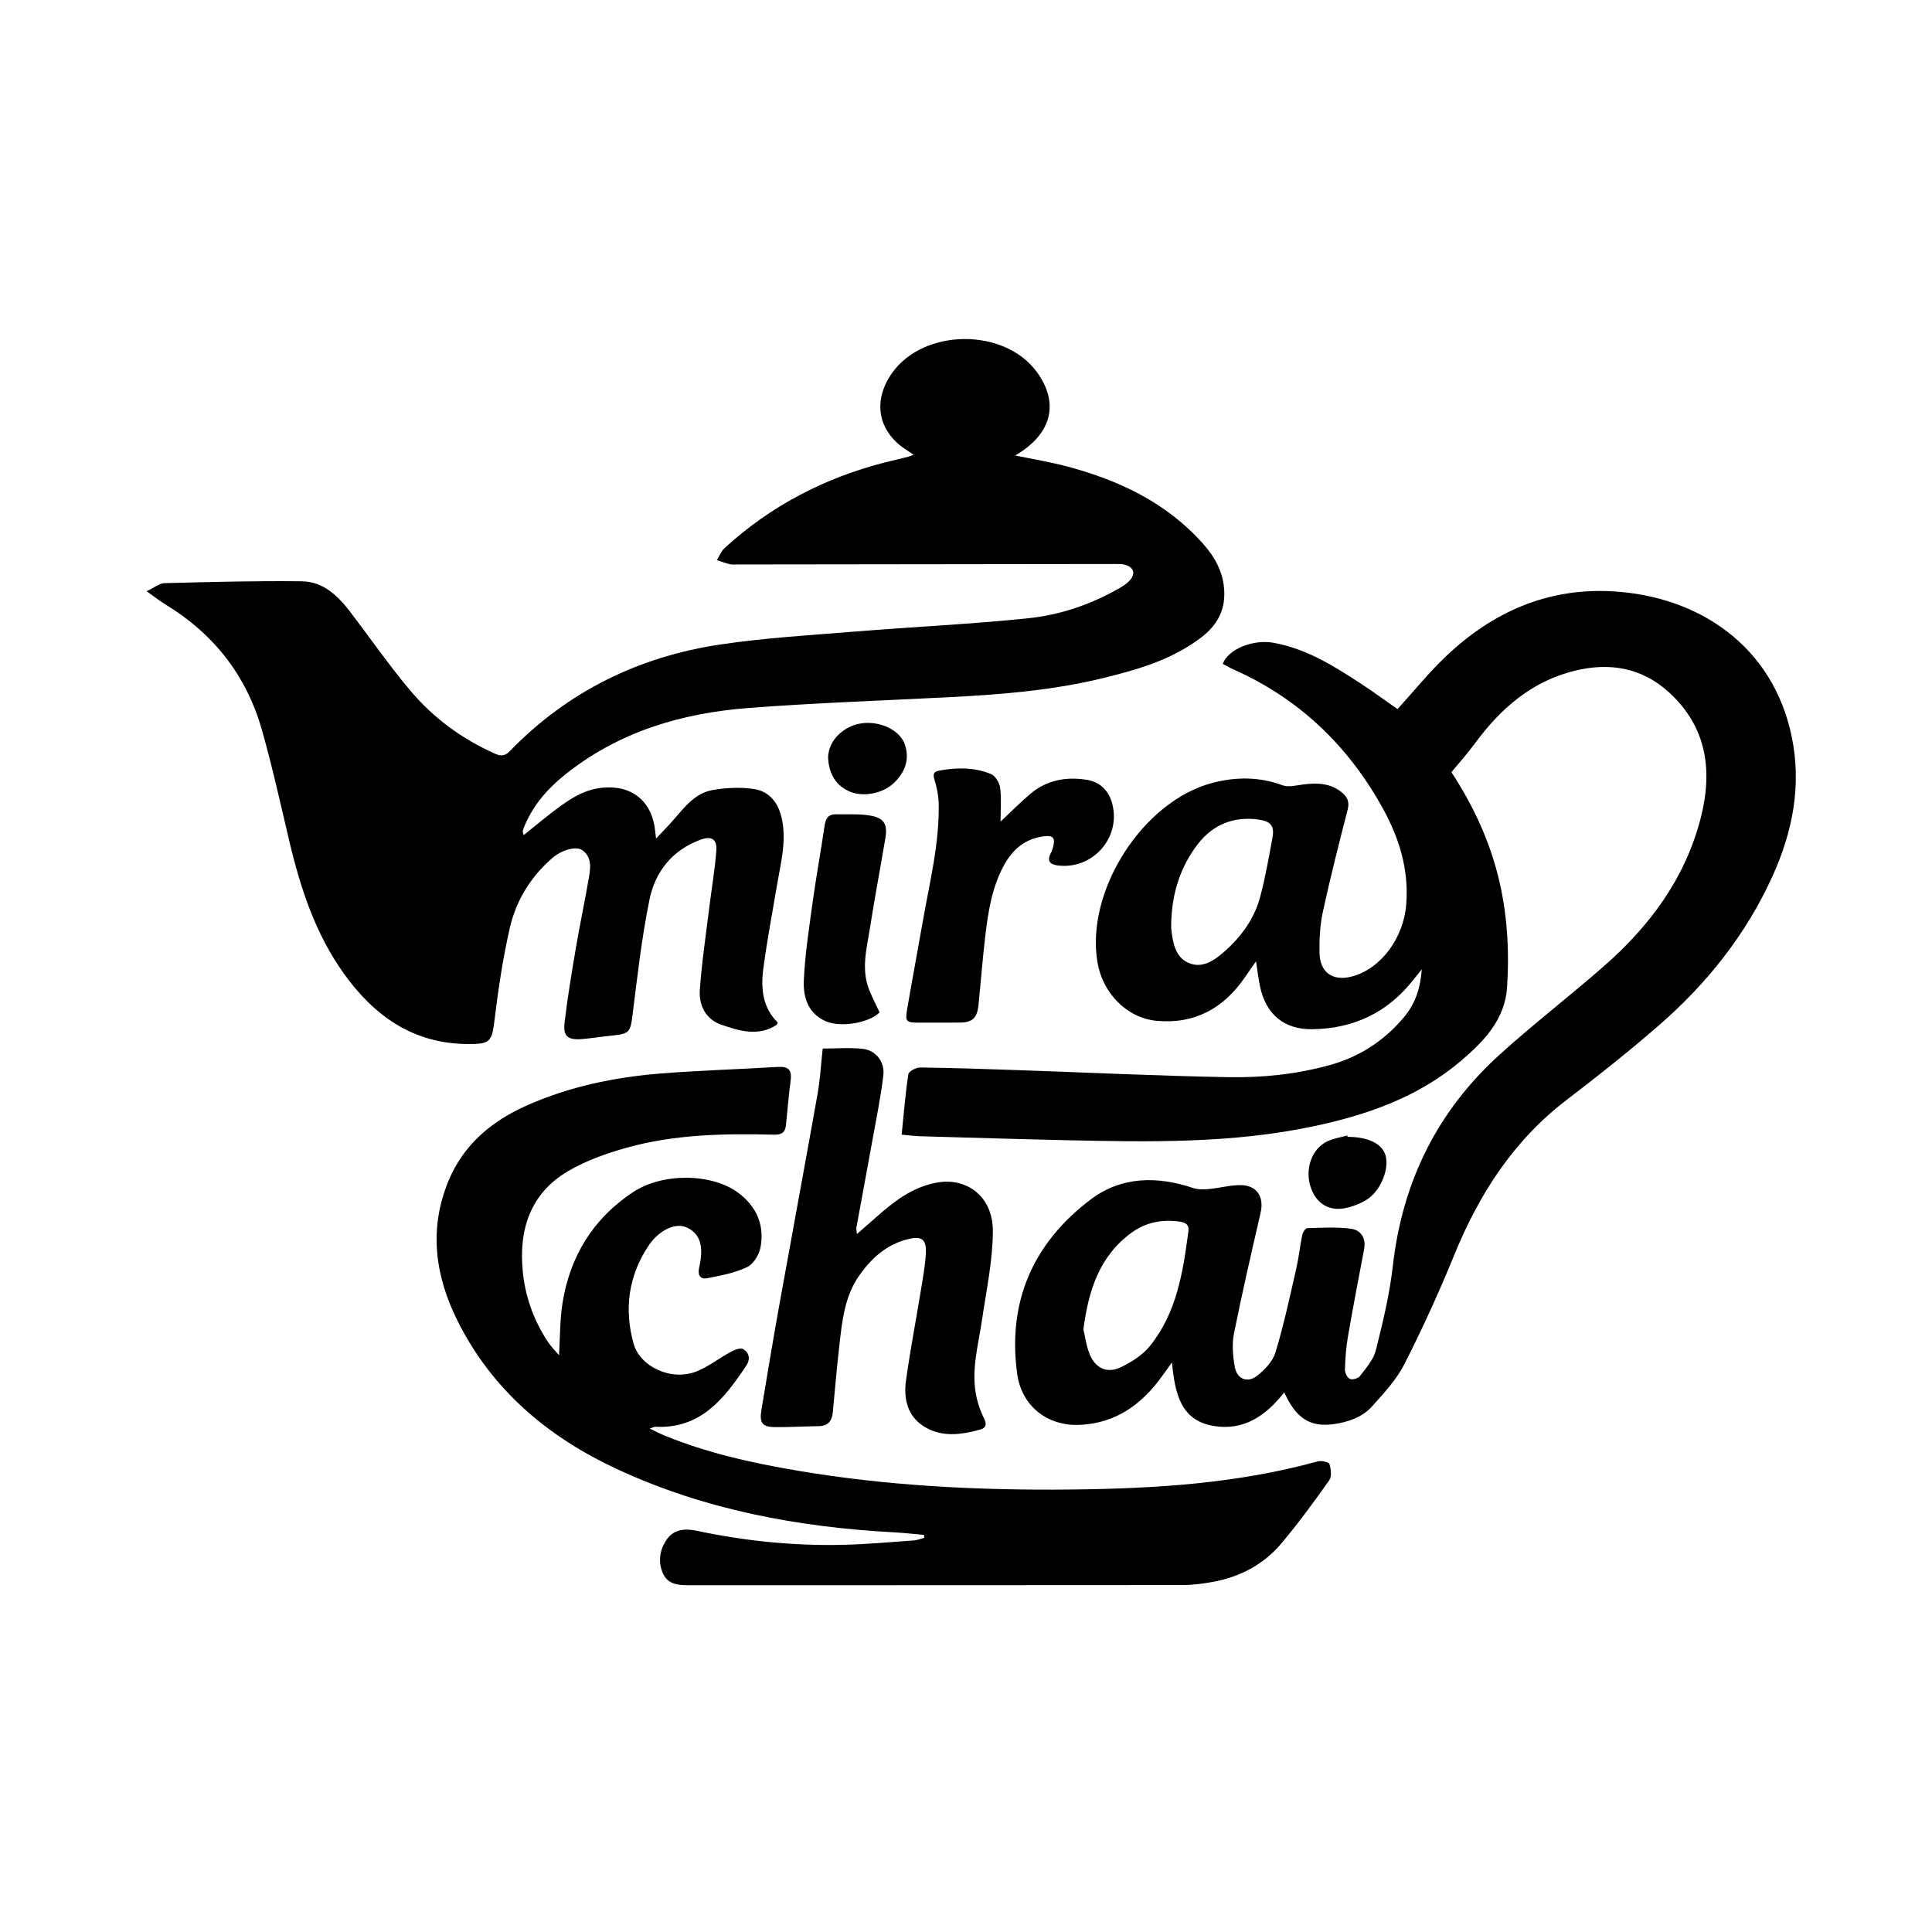
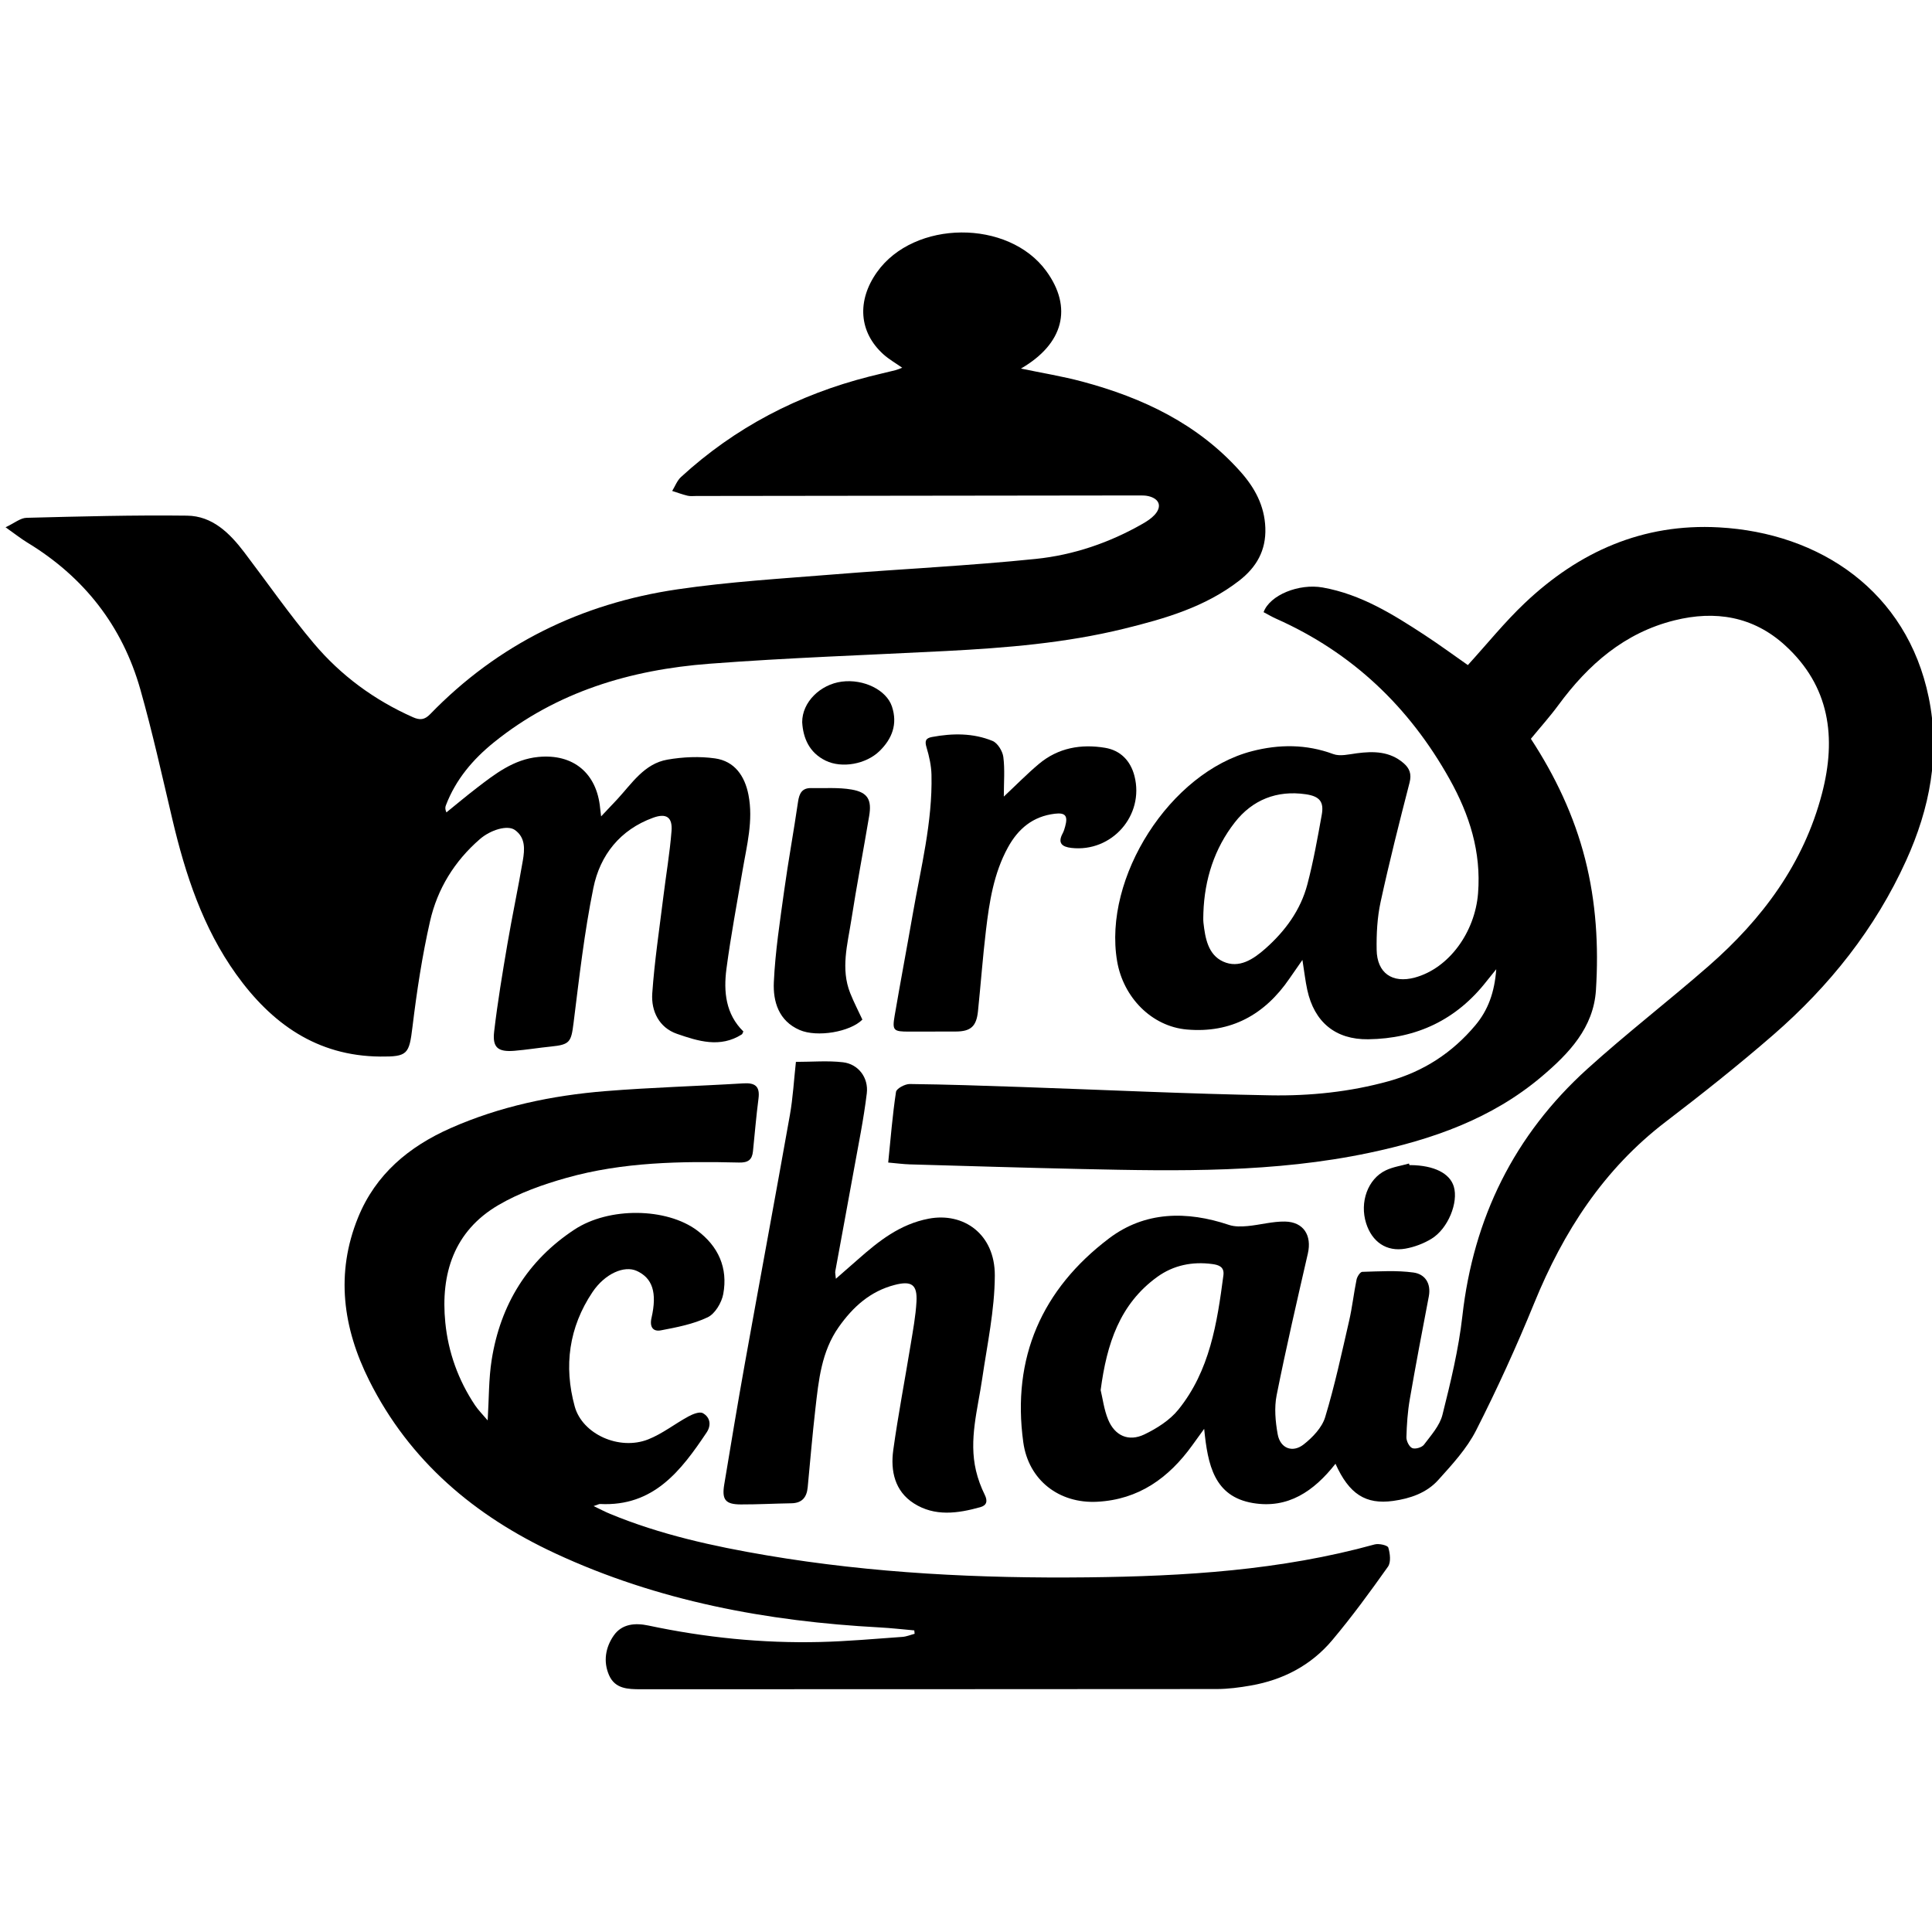
<svg xmlns="http://www.w3.org/2000/svg" version="1.1" id="Layer_1" x="0px" y="0px" width="500px" height="500px" viewBox="0 0 500 500" enable-background="new 0 0 500 500" xml:space="preserve">
  <g>
-     <path fill-rule="evenodd" clip-rule="evenodd" d="M332.37,360.337c-4.806,6.118-10.536,10.005-18.287,8.697   c-8.579-1.448-9.991-8.439-10.782-16.426c-1.227,1.694-1.939,2.679-2.651,3.665c-5.203,7.209-11.84,11.998-21.036,12.477   c-8.42,0.438-15.205-4.766-16.361-13.176c-2.573-18.714,4.127-33.884,18.984-45.13c7.933-6.004,17.205-6.129,26.551-2.986   c1.259,0.424,2.747,0.38,4.104,0.257c2.782-0.254,5.553-1.052,8.317-0.999c4.11,0.078,5.961,3.08,5.045,7.079   c-2.391,10.437-4.818,20.867-6.91,31.364c-0.552,2.769-0.276,5.83,0.23,8.646c0.559,3.103,3.271,4.202,5.758,2.252   c1.979-1.553,4.054-3.725,4.752-6.026c2.128-7.014,3.668-14.209,5.313-21.361c0.692-3.006,1.02-6.094,1.642-9.118   c0.134-0.652,0.809-1.689,1.257-1.701c3.782-0.104,7.616-0.359,11.337,0.148c2.536,0.346,3.954,2.382,3.396,5.301   c-1.449,7.577-2.897,15.156-4.208,22.759c-0.476,2.766-0.672,5.596-0.748,8.402c-0.021,0.833,0.613,2.121,1.287,2.411   c0.664,0.287,2.137-0.141,2.597-0.752c1.563-2.077,3.492-4.21,4.095-6.618c1.805-7.203,3.579-14.486,4.408-21.847   c2.447-21.745,11.482-40.079,27.652-54.722c8.703-7.882,18.034-15.067,26.88-22.8c11.877-10.381,21.05-22.677,25.093-38.204   c3.217-12.35,1.743-23.744-8.202-32.798c-7.035-6.407-15.438-7.76-24.465-5.514c-11.076,2.756-19.095,9.784-25.693,18.756   c-1.883,2.561-4.018,4.935-6.097,7.467c5.379,8.224,9.564,17.016,12.011,26.622c2.432,9.55,3.014,19.27,2.395,29.008   c-0.53,8.343-5.971,14.027-11.989,19.128c-11.073,9.384-24.271,13.963-38.216,16.905c-20.965,4.423-42.191,4.058-63.424,3.589   c-12.763-0.281-25.523-0.67-38.284-1.034c-1.432-0.042-2.859-0.239-4.772-0.405c0.55-5.395,0.954-10.548,1.728-15.646   c0.113-0.745,1.991-1.752,3.042-1.74c8.205,0.093,16.409,0.375,24.611,0.656c18.404,0.631,36.804,1.52,55.213,1.849   c8.809,0.156,17.624-0.753,26.21-3.132c7.699-2.136,14.061-6.279,19.178-12.371c2.837-3.377,4.256-7.322,4.633-12.415   c-0.962,1.188-1.557,1.903-2.129,2.637c-6.657,8.539-15.482,12.734-26.227,12.871c-7.24,0.093-11.94-3.803-13.489-10.958   c-0.418-1.932-0.639-3.907-1.067-6.608c-1.195,1.717-2.038,2.907-2.86,4.11c-5.475,8.014-12.964,12.157-22.745,11.294   c-7.761-0.687-14.06-7.096-15.423-15.135c-3.142-18.519,11.746-41.806,29.865-46.484c5.998-1.549,12.011-1.574,17.991,0.639   c1.516,0.56,3.486,0.051,5.22-0.176c3.717-0.486,7.28-0.444,10.324,2.167c1.353,1.16,1.837,2.424,1.346,4.335   c-2.262,8.779-4.49,17.572-6.413,26.428c-0.744,3.429-0.929,7.044-0.874,10.566c0.08,5.183,3.48,7.504,8.448,6.161   c7.57-2.048,13.322-10.029,14.003-18.647c0.727-9.196-1.903-17.409-6.293-25.27c-8.942-16.011-21.564-28.027-38.385-35.519   c-0.974-0.433-1.895-0.983-2.805-1.46c1.384-3.802,7.835-6.398,13.1-5.459c8.467,1.511,15.548,5.937,22.555,10.521   c3.339,2.186,6.56,4.554,9.569,6.655c4.257-4.675,8.144-9.508,12.605-13.734c11.995-11.362,26.113-17.675,42.952-16.756   c22.456,1.225,41.636,14.186,46.469,37.633c2.594,12.578,0.246,24.577-4.991,36.12c-6.857,15.111-16.982,27.793-29.419,38.603   c-7.694,6.687-15.697,13.04-23.801,19.23c-13.747,10.502-22.665,24.334-29.117,40.138c-3.904,9.563-8.197,18.997-12.877,28.203   c-2.057,4.049-5.309,7.57-8.392,10.993c-2.563,2.845-6.201,4.092-9.97,4.613C339.046,369.404,335.386,367.052,332.37,360.337z    M280.381,344.031c0.453,1.861,0.746,4.329,1.661,6.539c1.479,3.567,4.515,4.943,8.005,3.278c2.777-1.326,5.644-3.151,7.545-5.503   c6.954-8.604,8.579-19.155,9.966-29.719c0.251-1.907-1.041-2.314-2.477-2.506c-4.416-0.589-8.59,0.26-12.179,2.857   C284.615,324.976,281.728,333.775,280.381,344.031z M303.125,238.35c0,0.729-0.068,1.467,0.012,2.188   c0.38,3.423,1.016,7.091,4.351,8.615c3.538,1.618,6.717-0.525,9.367-2.87c4.371-3.868,7.783-8.504,9.283-14.192   c1.339-5.079,2.266-10.274,3.196-15.45c0.52-2.89-0.508-4.083-3.544-4.525c-6.414-0.933-11.819,1.244-15.709,6.228   C305.557,224.14,303.381,230.963,303.125,238.35z" />
-     <path fill-rule="evenodd" clip-rule="evenodd" d="M262.735,117.874c4.585,0.96,9.136,1.695,13.566,2.88   c13.4,3.583,25.61,9.364,35.033,19.948c3.145,3.532,5.33,7.505,5.508,12.435c0.182,5.018-1.97,8.729-5.807,11.704   c-7.523,5.832-16.397,8.393-25.428,10.614c-12.963,3.189-26.186,4.261-39.461,4.949c-17.475,0.904-34.975,1.488-52.417,2.82   c-17.412,1.33-33.761,6.178-47.66,17.391c-4.67,3.767-8.469,8.248-10.641,13.943c-0.149,0.39-0.221,0.809,0.106,1.577   c2.22-1.792,4.405-3.628,6.666-5.368c4.117-3.167,8.25-6.382,13.679-6.908c7.775-0.754,12.977,3.611,13.696,11.375   c0.032,0.351,0.083,0.7,0.213,1.783c1.419-1.502,2.503-2.631,3.567-3.779c3.257-3.518,5.99-7.899,11.122-8.788   c3.436-0.595,7.092-0.762,10.53-0.273c4.334,0.615,6.59,3.881,7.406,8.073c1.11,5.702-0.375,11.211-1.314,16.761   c-1.225,7.244-2.6,14.47-3.561,21.748c-0.667,5.063-0.167,10.05,3.749,13.874c-0.176,0.343-0.213,0.558-0.337,0.638   c-4.804,3.074-9.717,1.495-14.373-0.117c-3.932-1.361-5.735-5.017-5.462-8.945c0.496-7.142,1.577-14.242,2.45-21.355   c0.596-4.866,1.433-9.711,1.815-14.593c0.24-3.074-1.155-4.008-4.082-2.944c-7.306,2.655-11.74,8.274-13.218,15.525   c-2.01,9.858-3.135,19.905-4.388,29.903c-0.527,4.202-0.796,4.804-4.961,5.222c-2.717,0.271-5.417,0.723-8.138,0.945   c-3.631,0.296-4.896-0.702-4.48-4.263c0.759-6.495,1.841-12.956,2.939-19.405c1.051-6.175,2.366-12.304,3.415-18.479   c0.412-2.427,0.615-5.053-1.767-6.738c-1.642-1.162-5.373-0.037-7.762,2.034c-5.62,4.872-9.391,11.018-11.015,18.149   c-1.747,7.676-2.931,15.508-3.884,23.331c-0.745,6.119-1.04,6.706-7.18,6.649c-14.023-0.129-24.05-7.323-31.854-18.212   c-7.378-10.292-11.246-22.086-14.125-34.275c-2.273-9.621-4.403-19.288-7.098-28.793c-3.992-14.084-12.483-24.902-25.024-32.516   c-1.382-0.84-2.657-1.857-4.814-3.38c1.969-0.926,3.284-2.062,4.628-2.096c11.849-0.303,23.707-0.625,35.556-0.479   c5.605,0.068,9.438,3.869,12.671,8.124c5.118,6.735,9.95,13.71,15.397,20.168c5.985,7.096,13.391,12.543,21.946,16.338   c1.528,0.678,2.567,0.592,3.797-0.678c15.039-15.517,33.509-24.509,54.709-27.632c11.499-1.694,23.153-2.381,34.754-3.321   c14.88-1.207,29.808-1.896,44.652-3.426c8.31-0.857,16.288-3.575,23.632-7.782c0.937-0.537,1.888-1.152,2.614-1.935   c1.717-1.848,1.137-3.586-1.337-4.178c-0.695-0.167-1.445-0.151-2.171-0.151c-32.648,0.036-65.297,0.078-97.947,0.118   c-0.638,0.001-1.303,0.088-1.909-0.058c-1.155-0.278-2.276-0.696-3.412-1.056c0.639-1.037,1.084-2.287,1.948-3.081   c11.974-10.985,25.959-18.241,41.669-22.244c1.934-0.493,3.882-0.93,5.819-1.413c0.433-0.108,0.845-0.303,1.491-0.541   c-1.474-1.038-2.945-1.868-4.168-2.973c-5.413-4.889-5.919-11.842-1.421-18.186c8.229-11.604,29.098-11.744,37.476-0.252   C274.24,104.37,272.19,112.399,262.735,117.874z" />
-     <path fill-rule="evenodd" clip-rule="evenodd" d="M239.121,397.228c-2.558-0.224-5.112-0.521-7.674-0.658   c-24.883-1.34-49.073-5.818-71.817-16.394c-17.82-8.286-32.253-20.424-41.19-38.284c-5.817-11.624-7.494-23.691-2.456-36.079   c3.892-9.565,11.247-15.693,20.476-19.775c10.917-4.827,22.46-7.237,34.276-8.196c10.164-0.825,20.372-1.101,30.554-1.721   c2.607-0.159,3.692,0.661,3.341,3.371c-0.503,3.881-0.829,7.784-1.225,11.679c-0.19,1.869-1.078,2.529-3.072,2.481   c-12.86-0.307-25.73-0.122-38.213,3.392c-5.198,1.463-10.465,3.323-15.092,6.04c-9.824,5.767-12.808,15.2-11.732,26.018   c0.652,6.568,2.875,12.746,6.582,18.291c0.729,1.09,1.684,2.029,2.795,3.348c0.296-4.824,0.215-9.189,0.89-13.435   c1.936-12.188,7.949-21.985,18.317-28.811c7.682-5.057,20.401-4.847,27.155,0.184c4.724,3.518,6.857,8.318,5.792,14.081   c-0.354,1.917-1.813,4.372-3.447,5.15c-3.196,1.523-6.837,2.222-10.364,2.893c-1.725,0.329-2.532-0.742-2.072-2.755   c1.288-5.631,0.208-8.814-3.261-10.401c-2.775-1.271-7.066,0.598-9.815,4.703c-5.208,7.776-6.375,16.363-3.928,25.285   c1.691,6.167,9.874,9.827,16.255,7.312c3.157-1.245,5.923-3.459,8.942-5.093c0.948-0.514,2.446-1.116,3.167-0.72   c1.623,0.891,1.924,2.654,0.854,4.257c-5.685,8.507-11.772,16.456-23.594,15.854c-0.237-0.012-0.484,0.147-1.439,0.463   c1.552,0.737,2.584,1.286,3.661,1.73c11.143,4.603,22.849,7.173,34.659,9.176c23.511,3.986,47.258,5.133,71.059,4.869   c21.407-0.237,42.734-1.536,63.538-7.284c0.926-0.256,2.863,0.18,3.021,0.694c0.402,1.312,0.623,3.249-0.074,4.233   c-3.937,5.556-7.967,11.072-12.347,16.28c-4.659,5.54-10.846,8.771-17.982,10.024c-2.5,0.439-5.056,0.78-7.587,0.783   c-42.499,0.046-85,0.025-127.5,0.045c-2.834,0.001-5.669-0.072-7.007-3.069c-1.358-3.044-0.805-6.209,1.017-8.823   c1.803-2.587,4.73-2.84,7.667-2.216c12.519,2.658,25.179,3.955,37.969,3.649c6.098-0.146,12.187-0.704,18.275-1.133   c0.913-0.064,1.803-0.451,2.704-0.688C239.171,397.728,239.146,397.479,239.121,397.228z" />
-     <path fill-rule="evenodd" clip-rule="evenodd" d="M212.915,271.364c3.568,0,7.035-0.308,10.42,0.086   c3.36,0.391,5.694,3.372,5.272,6.882c-0.693,5.758-1.873,11.459-2.901,17.174c-1.334,7.413-2.726,14.815-4.076,22.226   c-0.06,0.328,0.048,0.688,0.131,1.647c1.858-1.627,3.398-2.965,4.929-4.314c4.588-4.049,9.247-7.761,15.596-8.982   c7.706-1.481,14.708,3.367,14.665,12.604c-0.034,7.645-1.693,15.294-2.808,22.916c-0.982,6.726-2.973,13.378-1.362,20.252   c0.431,1.835,1.103,3.652,1.937,5.343c0.711,1.438,0.41,2.361-0.971,2.747c-4.991,1.395-10.1,2.121-14.727-0.843   c-4.235-2.712-5.189-7.2-4.549-11.818c1.085-7.818,2.583-15.581,3.856-23.375c0.512-3.133,1.1-6.275,1.279-9.434   c0.215-3.807-1.079-4.703-4.833-3.729c-5.391,1.396-9.22,4.848-12.363,9.301c-3.854,5.46-4.461,11.809-5.183,18.12   c-0.663,5.785-1.152,11.591-1.703,17.389c-0.21,2.212-1.25,3.491-3.612,3.529c-3.736,0.059-7.472,0.266-11.206,0.254   c-3.39-0.011-4.217-1.029-3.657-4.411c1.485-8.961,2.971-17.922,4.577-26.861c3.29-18.316,6.702-36.61,9.956-54.933   C212.261,279.305,212.471,275.395,212.915,271.364z" />
-     <path fill-rule="evenodd" clip-rule="evenodd" d="M258.944,212.631c2.74-2.566,5.149-5.034,7.778-7.239   c4.254-3.565,9.326-4.446,14.644-3.559c3.42,0.571,5.644,2.888,6.503,6.253c2.227,8.719-5.026,16.938-13.972,15.911   c-2.032-0.233-3.1-1.042-1.927-3.219c0.256-0.474,0.411-1.011,0.555-1.536c0.644-2.35,0.056-3.099-2.302-2.814   c-4.828,0.583-8.095,3.292-10.388,7.49c-3.126,5.725-4.094,12.001-4.846,18.319c-0.711,5.963-1.15,11.958-1.768,17.934   c-0.344,3.344-1.623,4.461-4.901,4.473c-3.466,0.013-6.933,0.017-10.398,0.017c-3.421,0-3.71-0.239-3.144-3.546   c1.287-7.519,2.707-15.014,4.016-22.529c1.777-10.202,4.375-20.303,4.135-30.764c-0.046-2.034-0.504-4.106-1.093-6.064   c-0.421-1.401-0.238-2.051,1.197-2.319c4.55-0.849,9.11-0.895,13.411,0.87c1.126,0.462,2.218,2.246,2.388,3.544   C259.195,206.622,258.944,209.47,258.944,212.631z" />
-     <path fill-rule="evenodd" clip-rule="evenodd" d="M227.632,262.008c-2.728,2.737-10.019,3.975-13.888,2.302   c-4.644-2.007-5.912-6.286-5.716-10.587c0.309-6.783,1.36-13.541,2.291-20.283c0.905-6.558,2.111-13.074,3.062-19.627   c0.271-1.871,0.868-3.11,2.944-3.065c2.977,0.064,6.012-0.18,8.916,0.324c3.587,0.624,4.497,2.265,3.894,5.854   c-1.292,7.696-2.762,15.364-3.961,23.075c-0.831,5.347-2.381,10.744-0.241,16.135C225.73,258.145,226.736,260.071,227.632,262.008z   " />
-     <path fill-rule="evenodd" clip-rule="evenodd" d="M348.745,294.218c0.092,0,0.183,0,0.272,0c5.164,0.063,8.652,1.798,9.546,4.744   c1.062,3.507-1.26,9.323-4.936,11.563c-1.735,1.059-3.779,1.835-5.78,2.188c-4.175,0.738-7.388-1.494-8.693-5.623   c-1.469-4.644,0.359-9.812,4.356-11.716c1.59-0.758,3.417-1.017,5.136-1.503C348.68,293.987,348.713,294.103,348.745,294.218z" />
-     <path fill-rule="evenodd" clip-rule="evenodd" d="M214.305,196.167c-0.021-4.428,3.99-8.36,8.753-8.983   c4.845-0.634,9.893,1.839,11.114,5.493c1.303,3.897,0.042,7.158-2.753,9.883c-2.975,2.899-8.316,3.873-11.926,2.116   C215.843,202.9,214.503,199.632,214.305,196.167z" />
+     <path d="M345.622,378.819c-5.618,7.152-12.316,11.695-21.378,10.167c-10.027-1.692-11.68-9.865-12.604-19.203   c-1.434,1.981-2.267,3.134-3.098,4.285c-6.083,8.428-13.841,14.026-24.593,14.586c-9.842,0.511-17.772-5.571-19.125-15.402   c-3.008-21.878,4.825-39.611,22.191-52.757c9.274-7.02,20.113-7.165,31.039-3.49c1.471,0.495,3.211,0.444,4.797,0.301   c3.252-0.297,6.491-1.229,9.722-1.168c4.806,0.091,6.969,3.6,5.898,8.275c-2.795,12.201-5.633,24.393-8.078,36.664   c-0.645,3.236-0.322,6.815,0.27,10.106c0.653,3.628,3.823,4.912,6.73,2.632c2.313-1.814,4.738-4.354,5.556-7.043   c2.486-8.199,4.287-16.61,6.211-24.971c0.808-3.514,1.192-7.124,1.919-10.658c0.156-0.763,0.945-1.976,1.47-1.989   c4.421-0.122,8.903-0.42,13.252,0.173c2.965,0.405,4.622,2.784,3.971,6.197c-1.694,8.857-3.387,17.717-4.92,26.604   c-0.557,3.234-0.784,6.543-0.874,9.822c-0.024,0.975,0.717,2.479,1.505,2.818c0.776,0.337,2.498-0.165,3.035-0.878   c1.827-2.429,4.083-4.922,4.787-7.736c2.11-8.421,4.184-16.936,5.153-25.539c2.86-25.42,13.423-46.852,32.325-63.968   c10.174-9.216,21.08-17.614,31.421-26.655c13.884-12.135,24.607-26.508,29.334-44.659c3.76-14.437,2.037-27.756-9.589-38.341   c-8.224-7.489-18.046-9.071-28.599-6.445c-12.947,3.221-22.321,11.437-30.035,21.925c-2.201,2.994-4.696,5.769-7.127,8.729   c6.288,9.614,11.181,19.891,14.041,31.121c2.844,11.164,3.523,22.526,2.8,33.91c-0.62,9.752-6.981,16.397-14.016,22.359   c-12.944,10.971-28.371,16.322-44.674,19.763c-24.507,5.169-49.32,4.742-74.142,4.194c-14.918-0.328-29.835-0.782-44.752-1.208   c-1.674-0.05-3.342-0.28-5.578-0.475c0.643-6.307,1.115-12.329,2.02-18.289c0.132-0.87,2.327-2.048,3.556-2.033   c9.591,0.107,19.182,0.438,28.771,0.766c21.514,0.739,43.022,1.777,64.542,2.161c10.298,0.183,20.603-0.879,30.64-3.659   c8.999-2.499,16.437-7.341,22.418-14.462c3.316-3.947,4.976-8.56,5.416-14.515c-1.125,1.391-1.82,2.226-2.488,3.084   c-7.782,9.982-18.1,14.885-30.658,15.044c-8.464,0.11-13.958-4.445-15.77-12.808c-0.488-2.258-0.747-4.567-1.248-7.725   c-1.396,2.008-2.382,3.398-3.342,4.805c-6.4,9.367-15.155,14.21-26.589,13.202c-9.072-0.803-16.436-8.296-18.029-17.693   c-3.673-21.648,13.73-48.871,34.911-54.339c7.012-1.81,14.042-1.84,21.031,0.748c1.772,0.654,4.076,0.059,6.102-0.207   c4.347-0.568,8.511-0.519,12.069,2.533c1.583,1.356,2.147,2.834,1.573,5.068c-2.645,10.263-5.248,20.542-7.496,30.894   c-0.869,4.008-1.087,8.234-1.021,12.351c0.093,6.059,4.068,8.771,9.875,7.202c8.849-2.395,15.573-11.724,16.369-21.797   c0.85-10.75-2.224-20.351-7.356-29.541c-10.452-18.717-25.208-32.763-44.871-41.521c-1.138-0.506-2.215-1.149-3.278-1.707   c1.617-4.445,9.158-7.479,15.313-6.382c9.897,1.766,18.175,6.941,26.368,12.299c3.902,2.556,7.667,5.323,11.184,7.779   c4.977-5.464,9.521-11.114,14.736-16.054c14.022-13.282,30.524-20.662,50.211-19.587c26.248,1.432,48.671,16.583,54.32,43.992   c3.031,14.704,0.287,28.73-5.835,42.224c-8.016,17.665-19.852,32.49-34.39,45.127c-8.995,7.815-18.351,15.242-27.823,22.479   c-16.069,12.276-26.494,28.446-34.036,46.921c-4.564,11.178-9.583,22.207-15.054,32.968c-2.404,4.733-6.206,8.851-9.811,12.851   c-2.995,3.325-7.248,4.784-11.655,5.393C353.426,389.419,349.147,386.669,345.622,378.819z M284.848,359.758   c0.529,2.176,0.872,5.06,1.942,7.645c1.729,4.169,5.276,5.778,9.357,3.832c3.246-1.552,6.598-3.684,8.819-6.433   c8.13-10.059,10.029-22.394,11.649-34.741c0.294-2.229-1.217-2.705-2.895-2.93c-5.162-0.688-10.042,0.304-14.236,3.339   C289.797,337.483,286.424,347.77,284.848,359.758z M311.436,236.219c0,0.853-0.08,1.715,0.014,2.558   c0.444,4.001,1.188,8.289,5.086,10.07c4.137,1.892,7.853-0.613,10.951-3.354c5.107-4.521,9.097-9.941,10.851-16.59   c1.564-5.937,2.648-12.01,3.735-18.061c0.607-3.378-0.594-4.773-4.142-5.29c-7.499-1.091-13.816,1.454-18.364,7.281   C314.277,219.608,311.734,227.584,311.436,236.219z" />
+     <path d="M264.219,95.385c5.361,1.122,10.681,1.981,15.859,3.366c15.665,4.188,29.938,10.947,40.953,23.319   c3.677,4.128,6.23,8.773,6.438,14.536c0.213,5.867-2.302,10.205-6.787,13.682c-8.795,6.817-19.168,9.812-29.726,12.408   c-15.152,3.728-30.611,4.98-46.129,5.785c-20.428,1.058-40.885,1.74-61.274,3.297c-20.354,1.555-39.466,7.222-55.714,20.33   c-5.458,4.403-9.899,9.642-12.439,16.299c-0.174,0.456-0.258,0.945,0.125,1.843c2.595-2.095,5.149-4.241,7.792-6.274   c4.812-3.703,9.644-7.461,15.99-8.076c9.088-0.881,15.17,4.222,16.011,13.297c0.037,0.411,0.097,0.818,0.249,2.084   c1.659-1.755,2.925-3.076,4.169-4.418c3.807-4.112,7.001-9.233,13.001-10.272c4.016-0.695,8.29-0.891,12.309-0.32   c5.066,0.72,7.704,4.538,8.657,9.438c1.298,6.666-0.438,13.105-1.536,19.593c-1.432,8.468-3.04,16.916-4.163,25.423   c-0.78,5.92-0.195,11.748,4.382,16.219c-0.206,0.401-0.25,0.653-0.394,0.747c-5.616,3.593-11.36,1.746-16.802-0.138   c-4.597-1.591-6.705-5.865-6.386-10.457c0.58-8.349,1.844-16.648,2.864-24.963c0.697-5.689,1.675-11.353,2.122-17.06   c0.281-3.593-1.35-4.685-4.772-3.441c-8.54,3.104-13.723,9.672-15.451,18.148c-2.35,11.524-3.665,23.269-5.13,34.956   c-0.615,4.912-0.93,5.615-5.799,6.104c-3.176,0.317-6.333,0.845-9.514,1.104c-4.244,0.347-5.723-0.82-5.237-4.984   c0.888-7.591,2.152-15.144,3.436-22.683c1.229-7.219,2.766-14.384,3.992-21.602c0.482-2.837,0.719-5.907-2.065-7.877   c-1.919-1.358-6.281-0.043-9.073,2.378c-6.57,5.695-10.979,12.88-12.877,21.216c-2.042,8.973-3.426,18.128-4.54,27.272   c-0.871,7.154-1.215,7.84-8.394,7.772c-16.393-0.15-28.114-8.56-37.237-21.287c-8.625-12.032-13.146-25.819-16.511-40.068   c-2.657-11.247-5.147-22.547-8.298-33.658c-4.667-16.464-14.592-29.111-29.252-38.011c-1.615-0.982-3.105-2.17-5.627-3.951   c2.302-1.083,3.839-2.411,5.41-2.451c13.852-0.354,27.713-0.73,41.564-0.56c6.552,0.08,11.033,4.523,14.813,9.497   c5.983,7.873,11.631,16.027,17.999,23.576c6.997,8.296,15.654,14.663,25.655,19.099c1.786,0.792,3,0.692,4.438-0.792   c17.581-18.14,39.171-28.651,63.954-32.302c13.442-1.98,27.065-2.783,40.627-3.882c17.394-1.411,34.845-2.216,52.197-4.005   c9.714-1.001,19.04-4.179,27.625-9.096c1.097-0.628,2.208-1.347,3.056-2.262c2.009-2.161,1.33-4.192-1.563-4.884   c-0.813-0.195-1.689-0.177-2.537-0.177c-38.165,0.042-76.331,0.092-114.499,0.139c-0.745,0.001-1.522,0.103-2.231-0.068   c-1.351-0.325-2.66-0.813-3.989-1.235c0.748-1.211,1.267-2.672,2.277-3.601c13.997-12.841,30.346-21.323,48.71-26.002   c2.26-0.577,4.538-1.087,6.802-1.652c0.506-0.126,0.987-0.354,1.743-0.633c-1.723-1.213-3.443-2.183-4.873-3.475   c-6.327-5.715-6.919-13.843-1.661-21.259c9.62-13.565,34.015-13.729,43.81-0.295C277.669,79.599,275.272,88.985,264.219,95.385z" />
+     <path d="M236.616,421.944c-2.99-0.262-5.976-0.609-8.971-0.769c-29.087-1.566-57.365-6.802-83.952-19.165   c-20.831-9.685-37.703-23.875-48.15-44.752c-6.8-13.59-8.761-27.694-2.872-42.177c4.55-11.181,13.148-18.344,23.937-23.116   c12.762-5.644,26.255-8.461,40.068-9.582c11.881-0.963,23.814-1.286,35.717-2.011c3.047-0.187,4.316,0.773,3.905,3.94   c-0.588,4.537-0.968,9.099-1.432,13.652c-0.222,2.185-1.26,2.957-3.591,2.9c-15.033-0.359-30.078-0.144-44.67,3.965   c-6.077,1.71-12.233,3.885-17.643,7.061c-11.483,6.742-14.972,17.769-13.714,30.415c0.763,7.678,3.361,14.899,7.694,21.381   c0.852,1.274,1.969,2.372,3.267,3.913c0.347-5.638,0.251-10.741,1.041-15.703c2.263-14.248,9.292-25.701,21.412-33.68   c8.98-5.912,23.849-5.666,31.744,0.215c5.522,4.112,8.016,9.724,6.771,16.46c-0.414,2.241-2.119,5.111-4.03,6.021   c-3.736,1.781-7.992,2.597-12.115,3.382c-2.017,0.384-2.96-0.867-2.422-3.221c1.505-6.582,0.243-10.304-3.813-12.159   c-3.243-1.485-8.26,0.699-11.473,5.498c-6.088,9.09-7.452,19.128-4.592,29.558c1.977,7.21,11.542,11.488,19.001,8.548   c3.691-1.455,6.924-4.043,10.454-5.954c1.108-0.601,2.859-1.304,3.702-0.842c1.897,1.043,2.249,3.104,0.998,4.978   c-6.646,9.945-13.761,19.236-27.581,18.532c-0.277-0.015-0.566,0.173-1.682,0.541c1.814,0.862,3.021,1.505,4.279,2.022   c13.026,5.381,26.71,8.387,40.515,10.726c27.484,4.66,55.244,6.002,83.066,5.692c25.024-0.275,49.957-1.795,74.275-8.515   c1.082-0.298,3.347,0.211,3.531,0.812c0.47,1.534,0.728,3.799-0.086,4.948c-4.603,6.494-9.313,12.942-14.434,19.032   c-5.446,6.475-12.68,10.252-21.021,11.717c-2.921,0.514-5.909,0.912-8.868,0.915c-49.68,0.054-99.363,0.03-149.045,0.053   c-3.313,0.001-6.627-0.085-8.191-3.587c-1.587-3.56-0.94-7.259,1.189-10.315c2.108-3.023,5.529-3.319,8.963-2.589   c14.634,3.107,29.434,4.623,44.385,4.265c7.128-0.171,14.247-0.823,21.363-1.324c1.067-0.074,2.107-0.527,3.161-0.803   C236.674,422.529,236.645,422.237,236.616,421.944z" />
+     <path d="M205.981,274.813c4.171,0,8.224-0.359,12.181,0.101c3.928,0.456,6.656,3.941,6.163,8.044   c-0.81,6.73-2.19,13.396-3.391,20.076c-1.56,8.666-3.187,17.317-4.765,25.982c-0.07,0.384,0.056,0.804,0.152,1.925   c2.172-1.902,3.973-3.466,5.762-5.044c5.363-4.732,10.81-9.071,18.232-10.499c9.008-1.731,17.194,3.937,17.143,14.735   c-0.04,8.936-1.979,17.876-3.284,26.787c-1.146,7.862-3.474,15.638-1.591,23.675c0.503,2.144,1.289,4.269,2.264,6.246   c0.833,1.681,0.479,2.759-1.135,3.211c-5.834,1.63-11.806,2.479-17.215-0.986c-4.951-3.17-6.066-8.416-5.317-13.815   c1.268-9.139,3.019-18.213,4.507-27.324c0.598-3.663,1.286-7.334,1.495-11.029c0.251-4.449-1.261-5.497-5.65-4.358   c-6.302,1.633-10.777,5.667-14.452,10.873c-4.505,6.382-5.215,13.804-6.059,21.183c-0.775,6.762-1.346,13.549-1.991,20.327   c-0.246,2.584-1.461,4.081-4.222,4.125c-4.368,0.069-8.735,0.312-13.1,0.297c-3.963-0.013-4.93-1.202-4.276-5.157   c1.737-10.475,3.474-20.95,5.351-31.399c3.846-21.411,7.834-42.796,11.638-64.216C205.217,284.094,205.463,279.523,205.981,274.813   z" />
+     <path d="M259.787,206.154c3.204-2.999,6.021-5.884,9.095-8.462c4.973-4.167,10.9-5.198,17.117-4.161   c3.998,0.667,6.598,3.376,7.603,7.31c2.603,10.193-5.876,19.8-16.334,18.6c-2.375-0.272-3.624-1.218-2.252-3.763   c0.3-0.554,0.48-1.182,0.649-1.795c0.753-2.747,0.065-3.623-2.691-3.289c-5.645,0.681-9.463,3.848-12.144,8.755   c-3.654,6.692-4.786,14.029-5.665,21.415c-0.832,6.971-1.345,13.979-2.067,20.965c-0.401,3.909-1.896,5.215-5.729,5.229   c-4.051,0.015-8.104,0.02-12.155,0.02c-3.999,0-4.336-0.279-3.675-4.145c1.505-8.791,3.165-17.552,4.695-26.337   c2.077-11.926,5.114-23.734,4.834-35.962c-0.054-2.377-0.589-4.8-1.278-7.089c-0.492-1.638-0.278-2.397,1.4-2.711   c5.318-0.993,10.648-1.046,15.676,1.017c1.317,0.54,2.594,2.625,2.793,4.143C260.082,199.13,259.787,202.459,259.787,206.154z" />
+     <path d="M223.185,263.875c-3.189,3.199-11.711,4.646-16.234,2.691c-5.429-2.347-6.911-7.35-6.682-12.377   c0.361-7.929,1.59-15.829,2.678-23.71c1.058-7.666,2.468-15.283,3.579-22.943c0.317-2.188,1.015-3.636,3.442-3.583   c3.479,0.075,7.027-0.21,10.422,0.378c4.193,0.73,5.257,2.648,4.551,6.844c-1.51,8.997-3.228,17.96-4.63,26.975   c-0.972,6.25-2.783,12.559-0.281,18.861C220.962,259.358,222.138,261.61,223.185,263.875z" />
+     <path d="M364.765,301.527c0.106,0,0.213,0,0.317,0c6.036,0.074,10.114,2.102,11.158,5.546c1.242,4.1-1.472,10.898-5.77,13.518   c-2.028,1.237-4.418,2.144-6.756,2.557c-4.882,0.864-8.637-1.746-10.162-6.572c-1.718-5.43,0.419-11.471,5.092-13.695   c1.857-0.887,3.994-1.188,6.003-1.758C364.688,301.257,364.727,301.394,364.765,301.527z" />
+     <path d="M207.606,186.908c-0.024-5.176,4.664-9.773,10.232-10.501c5.663-0.741,11.564,2.149,12.992,6.421   c1.523,4.556,0.049,8.368-3.218,11.553c-3.478,3.389-9.721,4.528-13.941,2.473C209.404,194.779,207.838,190.958,207.606,186.908z" />
  </g>
</svg>
